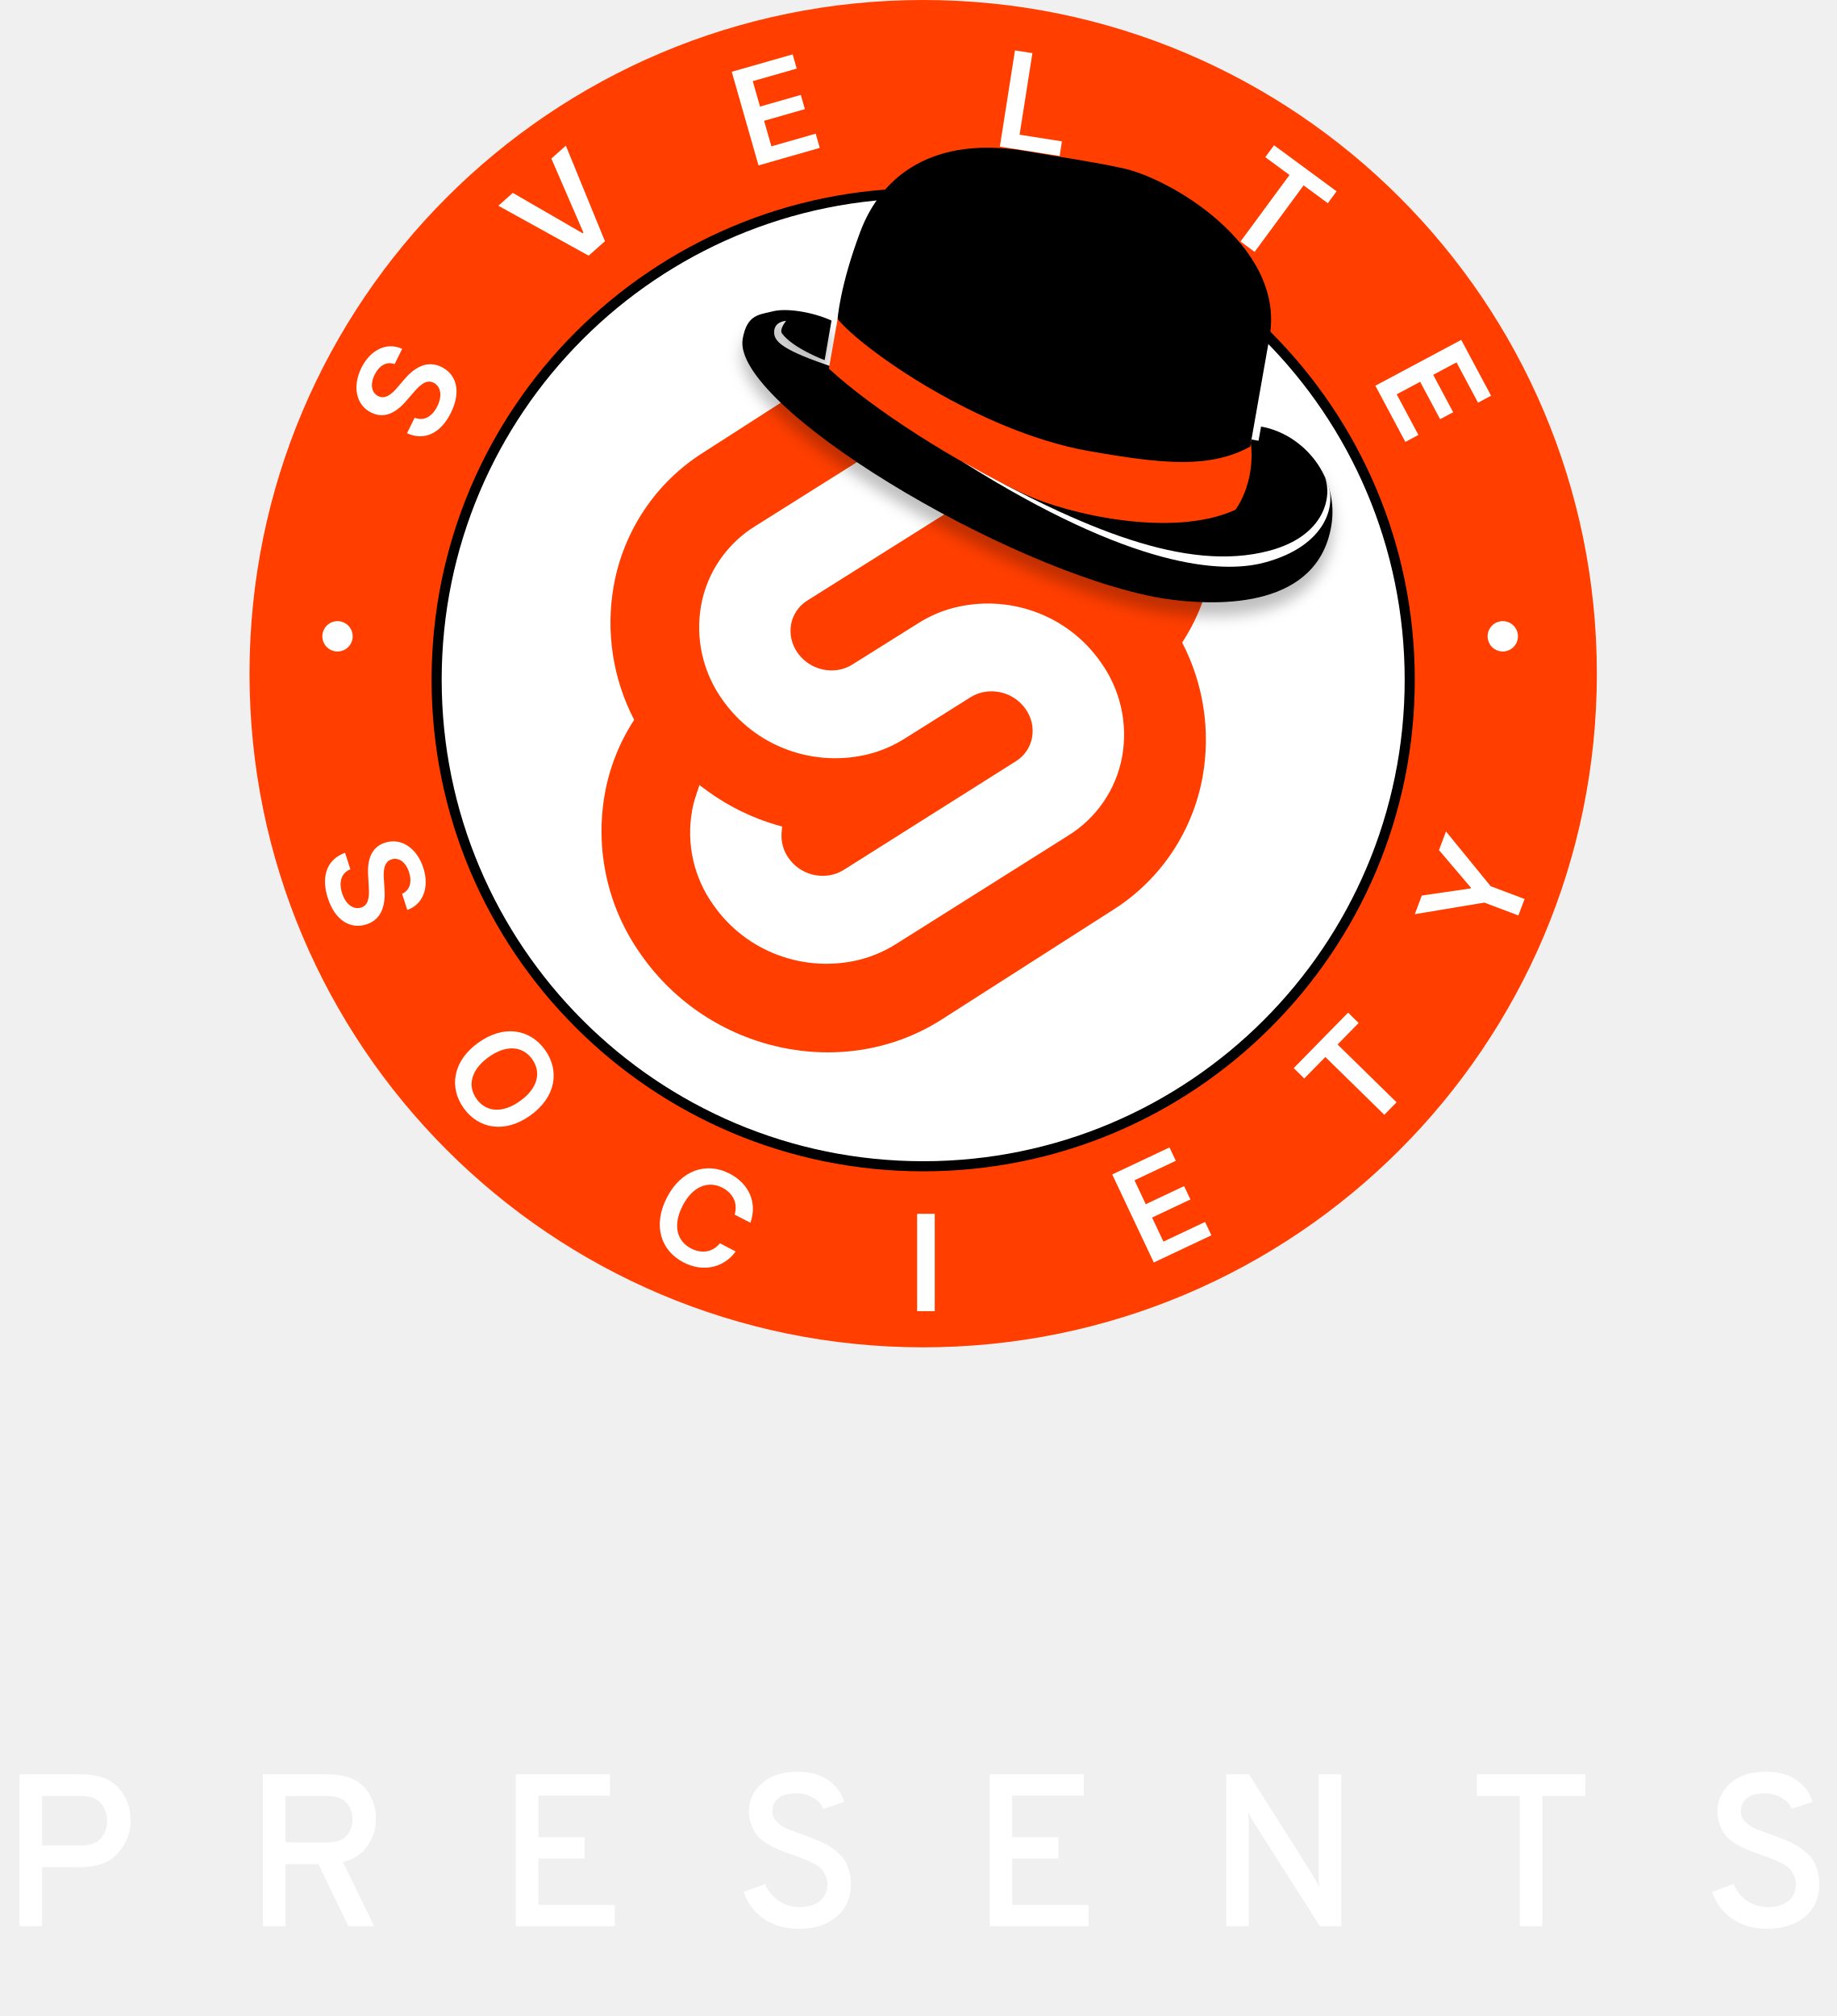
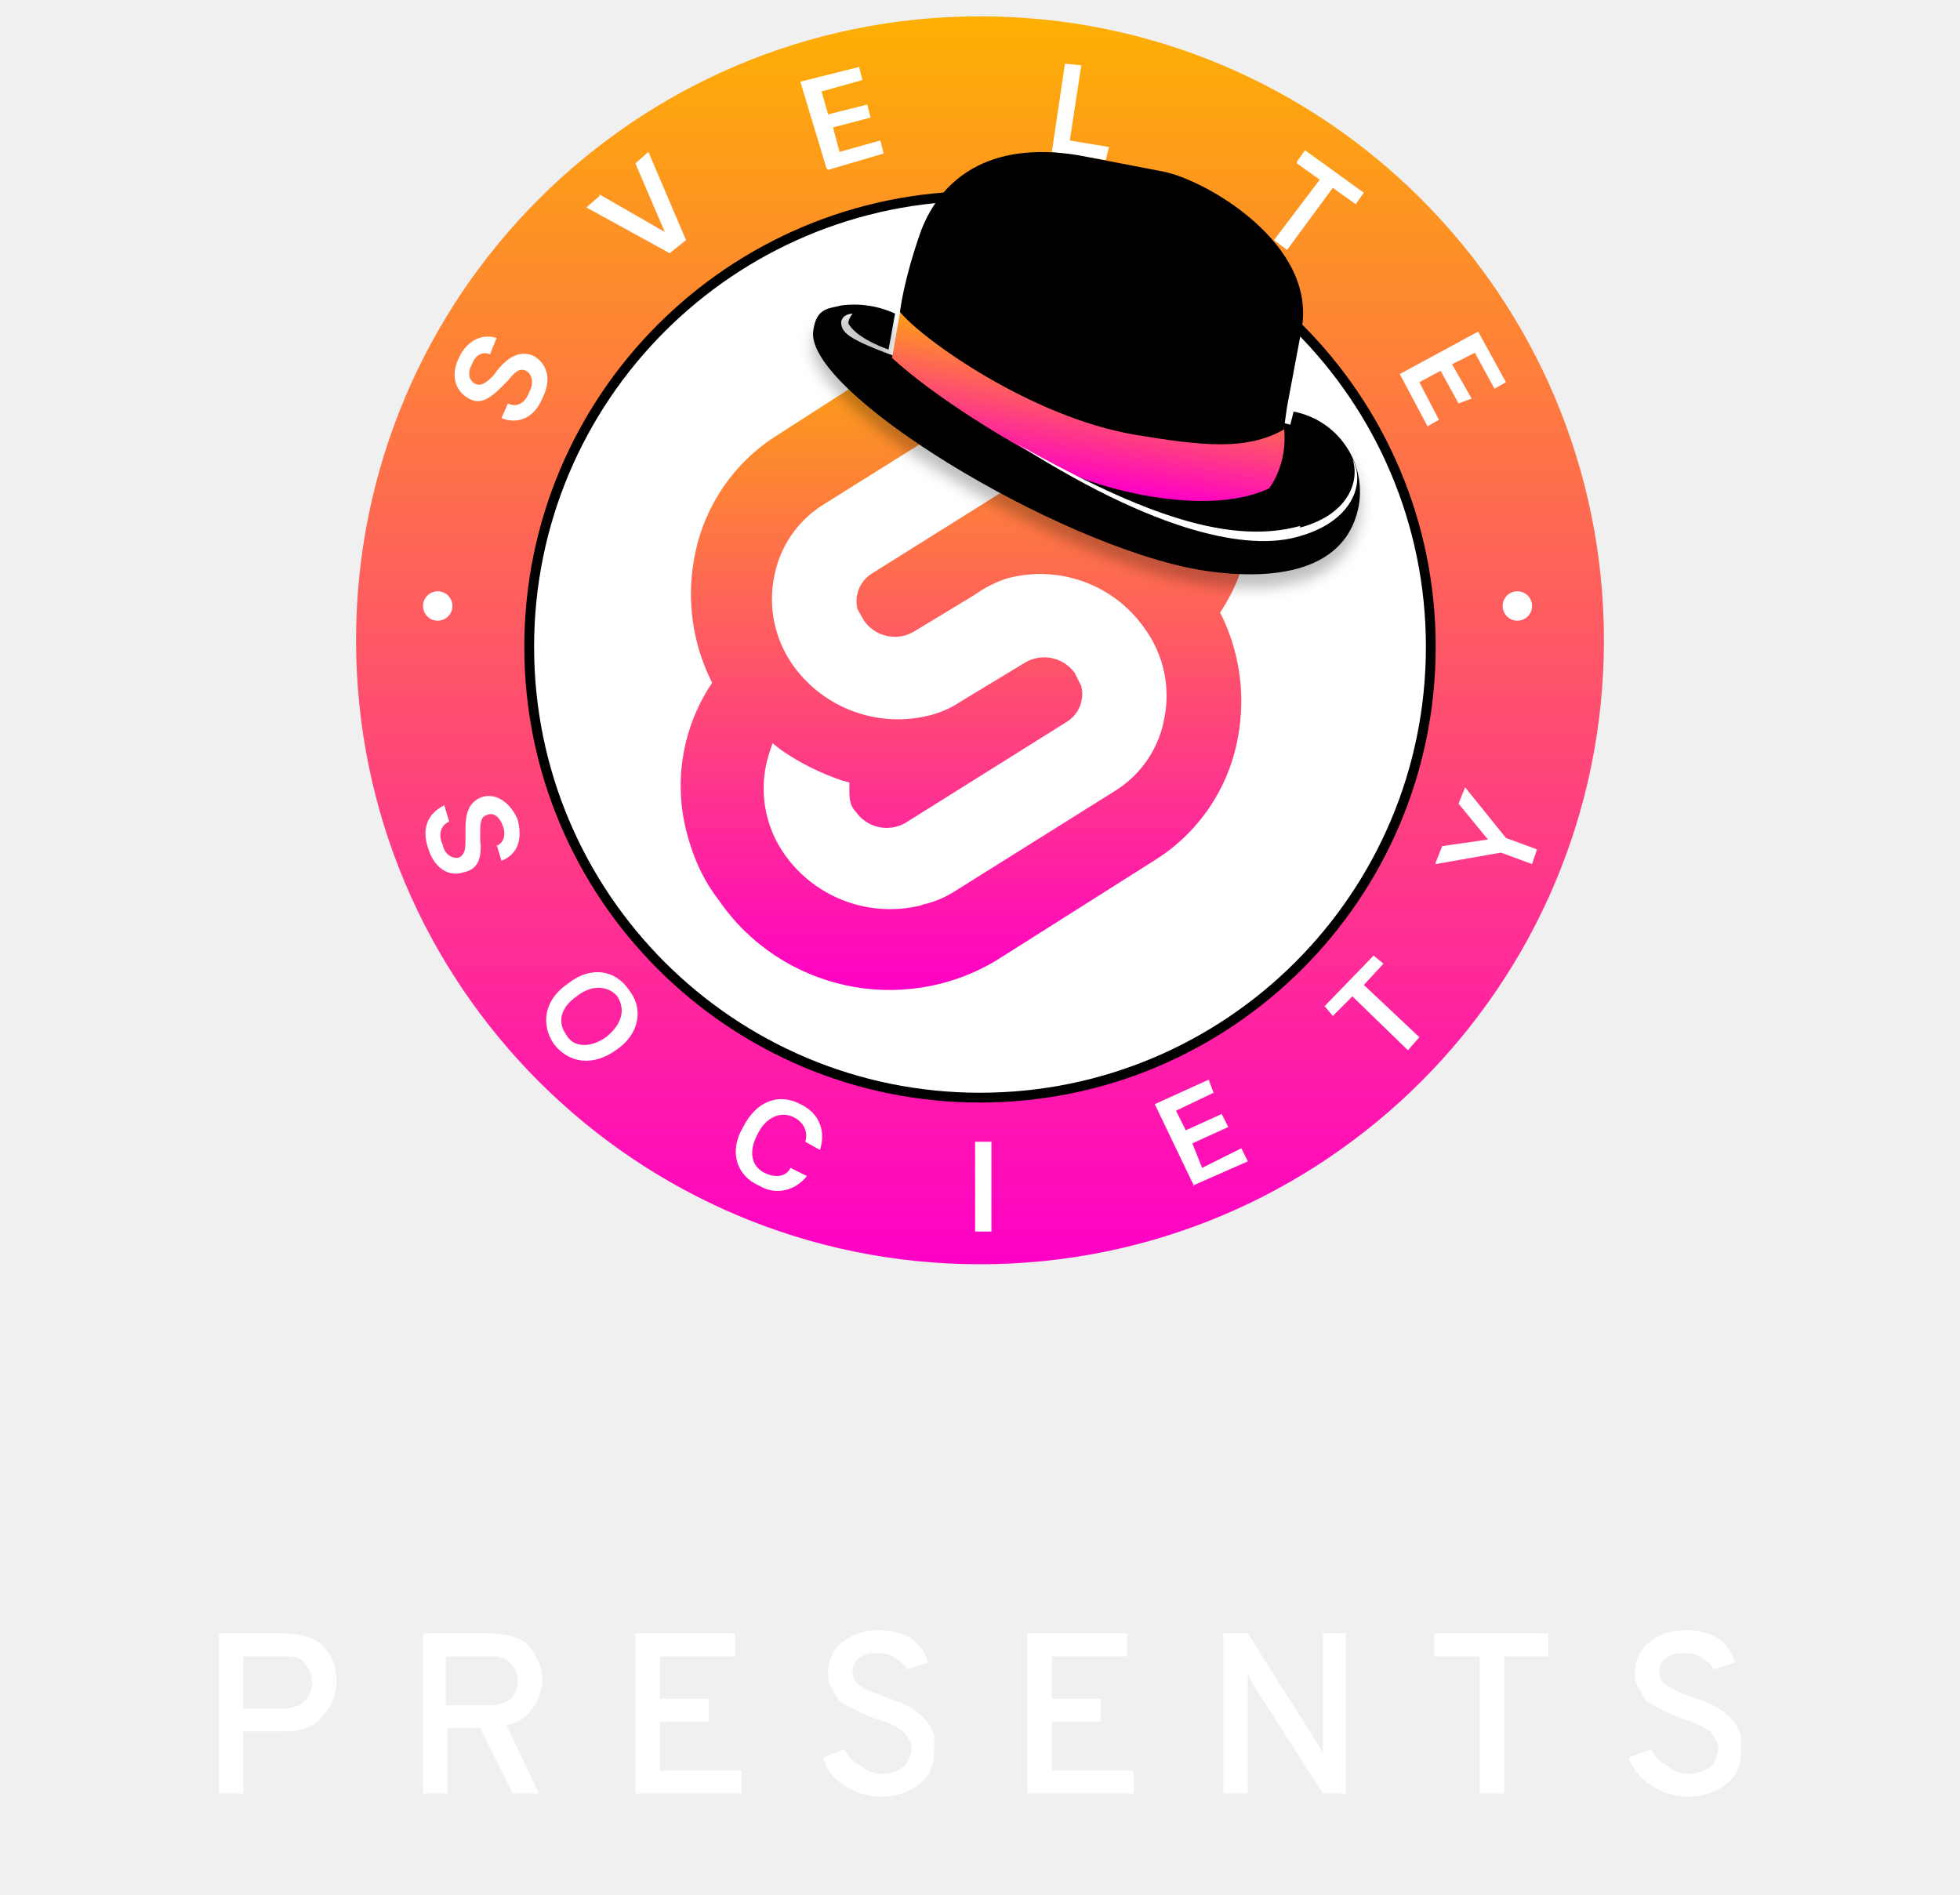
- <svg xmlns="http://www.w3.org/2000/svg" width="184" height="202" fill="none">
-   <circle cx="92.5" cy="67.5" r="67.5" fill="#FF3E00" />
-   <circle cx="92.5" cy="68.108" r="48.751" fill="#fff" stroke="#000" stroke-width="1.012" />
-   <path d="m141.757 91.6 6.976-1.16 3.404 1.286.623-1.648-3.405-1.286-4.468-5.481-.705 1.867 3.194 3.758-.033.089-4.881.708-.705 1.867ZM130.685 108.062l2.11-2.154 5.91 5.791 1.227-1.252-5.91-5.791 2.11-2.154-1.058-1.037-5.448 5.56 1.059 1.037ZM115.607 126.501l5.772-2.725-.632-1.34-4.174 1.971-1.137-2.408 3.842-1.814-.632-1.34-3.843 1.815-1.13-2.395 4.139-1.955-.632-1.34-5.738 2.709 4.165 8.822ZM93.659 121.622h-1.767v9.756h1.767v-9.756ZM75.19 122.518c.725-2.065-.183-3.945-2.106-4.934-2.266-1.166-4.823-.391-6.265 2.413-1.44 2.8-.606 5.324 1.682 6.5 2.063 1.061 4.118.43 5.21-1.102l-1.58-.823c-.721.914-1.845 1.059-2.883.525-1.407-.723-1.873-2.296-.849-4.287 1.006-1.958 2.566-2.532 3.985-1.803 1.055.543 1.574 1.565 1.222 2.696l1.585.815ZM53.15 111.76c2.561-1.839 2.949-4.486 1.458-6.564-1.495-2.082-4.123-2.559-6.685-.72-2.559 1.836-2.953 4.481-1.459 6.563 1.492 2.079 4.123 2.559 6.685.721Zm-1.037-1.444c-1.803 1.294-3.432 1.091-4.36-.202-.925-1.288-.598-2.9 1.206-4.195 1.803-1.294 3.435-1.087 4.36.202.927 1.293.598 2.901-1.206 4.195ZM40.29 89.554l.518 1.62c1.56-.534 2.244-2.228 1.611-4.206-.624-1.951-2.19-3.065-3.832-2.536-1.334.427-1.797 1.62-1.703 3.276l.066 1.144c.066 1.084-.035 1.846-.755 2.082-.795.25-1.567-.334-1.918-1.432-.337-1.053-.126-2.02.828-2.4l-.53-1.657c-1.825.659-2.424 2.366-1.732 4.53.712 2.228 2.238 3.166 3.877 2.646 1.61-.52 1.92-2.084 1.803-3.587l-.06-.94c-.063-.821-.005-1.75.774-1.989.7-.219 1.413.243 1.75 1.296.32 1.003.065 1.815-.697 2.153ZM137.808 38.649l3.006 5.63 1.307-.697-2.174-4.072 2.349-1.254 2.001 3.748 1.307-.697-2.001-3.749 2.336-1.247 2.156 4.038 1.307-.697-2.988-5.598-8.606 4.595ZM126.776 15.747l2.428 1.788-4.906 6.663 1.412 1.04 4.906-6.664 2.428 1.787.878-1.192-6.268-4.615-.878 1.193ZM100.184 14.687l5.991.941.23-1.463-4.245-.667 1.284-8.174-1.746-.274-1.514 9.637ZM76 16.573l6.137-1.754-.407-1.425-4.438 1.269-.732-2.56 4.085-1.168-.406-1.425-4.086 1.168-.728-2.547 4.402-1.258-.407-1.424-6.101 1.743 2.68 9.38ZM51.38 19.326l-1.447 1.29 9.051 5.003 1.63-1.45-3.917-9.574-1.452 1.292 3.212 7.42-.074.067-7.002-4.048ZM39.54 36.481l.757-1.522c-1.49-.704-3.16.035-4.085 1.895-.912 1.834-.564 3.725.982 4.488 1.255.624 2.419.09 3.504-1.163l.75-.867c.707-.824 1.311-1.3 1.992-.968.744.376.891 1.332.378 2.364-.491.99-1.317 1.537-2.266 1.145l-.773 1.558c1.768.798 3.387-.009 4.398-2.044 1.04-2.094.6-3.83-.938-4.599-1.517-.748-2.829.158-3.793 1.318l-.612.717c-.527.632-1.215 1.258-1.94.887-.655-.331-.845-1.16-.353-2.149.468-.943 1.217-1.347 2-1.06Z" fill="#fff" />
-   <circle cx="33.818" cy="63.758" r="1.52" fill="#fff" />
-   <circle cx="150.574" cy="63.758" r="1.52" fill="#fff" />
-   <path d="M117.809 40.862c-6.859-9.893-20.403-12.825-30.196-6.535L70.415 45.376a19.79 19.79 0 0 0-5.848 5.7 19.969 19.969 0 0 0-3.068 7.596 21.112 21.112 0 0 0 2.044 13.456 19.998 19.998 0 0 0-2.947 7.433c-.491 2.78-.426 5.63.19 8.384a21.266 21.266 0 0 0 3.404 7.651c6.858 9.893 20.403 12.825 30.195 6.536l17.199-11.003a19.852 19.852 0 0 0 5.842-5.704 20.023 20.023 0 0 0 3.073-7.593 21.105 21.105 0 0 0-2.051-13.449 20.132 20.132 0 0 0 2.955-7.433c.489-2.779.424-5.63-.194-8.383a21.297 21.297 0 0 0-3.4-7.652" fill="#FF3E00" />
-   <path d="M86.249 96.132a13.88 13.88 0 0 1-8.228-.413 13.716 13.716 0 0 1-6.509-4.993 12.476 12.476 0 0 1-2.054-4.534 12.407 12.407 0 0 1-.112-4.968c.097-.536.235-1.063.41-1.58l.325-.982.888.655a22.479 22.479 0 0 0 6.739 3.316l.662.19-.06.655c-.063.899.192 1.791.723 2.523a4.135 4.135 0 0 0 1.962 1.502c.793.29 1.658.334 2.477.123.375-.1.732-.254 1.06-.458l17.255-10.892a3.577 3.577 0 0 0 1.067-1.022 3.53 3.53 0 0 0 .556-1.363 3.742 3.742 0 0 0-.662-2.863 4.138 4.138 0 0 0-1.962-1.502 4.186 4.186 0 0 0-2.478-.124 3.815 3.815 0 0 0-1.06.46l-6.626 4.16a12.727 12.727 0 0 1-3.505 1.52 13.874 13.874 0 0 1-8.212-.416 13.71 13.71 0 0 1-6.498-4.983 12.489 12.489 0 0 1-2.046-4.536 12.42 12.42 0 0 1-.108-4.966 11.723 11.723 0 0 1 1.85-4.513 11.869 11.869 0 0 1 3.537-3.39l17.308-10.89a12.696 12.696 0 0 1 3.485-1.521 13.87 13.87 0 0 1 8.225.412 13.707 13.707 0 0 1 6.505 4.994 12.483 12.483 0 0 1 2.057 4.534c.374 1.632.413 3.32.116 4.968-.103.539-.24 1.07-.411 1.592l-.331.983-.881-.655a22.482 22.482 0 0 0-6.759-3.342l-.663-.19.06-.655a3.806 3.806 0 0 0-.702-2.543 4.124 4.124 0 0 0-1.958-1.47 4.17 4.17 0 0 0-2.455-.11 3.81 3.81 0 0 0-1.06.46l-17.288 10.87a3.594 3.594 0 0 0-1.064 1.022c-.28.41-.47.872-.56 1.358a3.785 3.785 0 0 0 .663 2.87c.482.68 1.16 1.2 1.948 1.49.787.291 1.644.338 2.459.135.374-.101.731-.256 1.06-.459l6.626-4.154a12.4 12.4 0 0 1 3.512-1.527c2.719-.7 5.589-.558 8.224.408a13.7 13.7 0 0 1 6.506 4.991 12.486 12.486 0 0 1 2.056 4.534c.373 1.632.413 3.321.117 4.968a11.724 11.724 0 0 1-1.851 4.514 11.865 11.865 0 0 1-3.536 3.39L89.76 94.604a12.782 12.782 0 0 1-3.511 1.527Z" fill="#fff" />
-   <g filter="url(#a)">
-     <path d="M77.424 31.197c1.32-.347 3.917.03 5.89.923l-.688 3.967s-3.17-1.189-4.264-2.666c-.31-.419.403-1.271.403-1.271s-1.08.037-1.189.968c-.108.93.472 1.797 5.127 3.397 4.655 1.6 4.283 3.637 8.122 6.188 4.084 2.714 7.316 4.221 12.039 6.52 4.724 2.298 11.182 3.07 14.15 2.861 2.879-.203 5.287-.899 6.834-1.359l1.546-6.688.71.126.251-1.422c4.264.752 7.901 5.057 7.023 10.032-1.395 7.911-10.621 8.158-17.017 7.165-15.633-2.758-43.105-19.4-41.943-25.99.438-2.488 1.686-2.404 3.006-2.751Z" fill="#000" />
+ <svg xmlns="http://www.w3.org/2000/svg" width="120" height="116" fill="none">
+   <path d="M13.4 109.8V100h4c1 0 2 .3 2.4.8.6.6.8 1.3.8 2.2a3 3 0 0 1-.8 2c-.5.7-1.3 1-2.4 1h-2.5v3.8h-1.5Zm4-5.2c.6 0 1-.2 1.3-.5.3-.3.4-.7.4-1.1 0-.4-.1-.8-.4-1.1-.2-.4-.7-.5-1.2-.5h-2.6v3.2h2.6Zm8.5 5.2V100H30c1.1 0 2 .3 2.4.8.5.6.8 1.3.8 2a3 3 0 0 1-.6 1.8c-.3.5-.9.9-1.6 1l2 4.2h-1.6l-2-4h-2v4h-1.5Zm1.4-5.4H30c.6 0 1-.2 1.3-.4.2-.3.4-.7.4-1.1 0-.4-.2-.8-.4-1-.3-.4-.7-.5-1.3-.5h-2.7v3Zm11.6 5.4V100H45v1.4h-4.6v2.6h3v1.4h-3v3h5v1.4h-6.5Zm15 .2a4 4 0 0 1-2.2-.7c-.7-.4-1.1-1-1.3-1.7l1.3-.5c.2.4.5.8 1 1 .3.3.8.5 1.3.5s1-.2 1.3-.4c.3-.3.5-.7.5-1.2 0-.2 0-.3-.2-.5 0-.2-.2-.3-.3-.5a4.7 4.7 0 0 0-1.1-.6l-.7-.2a22.3 22.3 0 0 1-1.5-.7c-.3-.2-.6-.3-.7-.5l-.4-.7c-.2-.3-.2-.6-.2-1 0-.6.3-1.3.8-1.7.6-.5 1.4-.8 2.3-.8a4 4 0 0 1 2 .5c.5.4.9.9 1 1.5l-1.3.4c-.1-.3-.4-.5-.7-.7-.3-.2-.6-.3-1.1-.3-.5 0-.8.1-1.1.3a1 1 0 0 0-.4.9c0 .2.1.5.3.7l.7.4a19.1 19.1 0 0 0 1.6.6 6.5 6.5 0 0 1 1.2.6l.5.4.4.5.3.6v.8c0 1-.2 1.7-.9 2.2-.6.5-1.4.8-2.4.8Zm9-.2V100H69v1.4h-4.6v2.6h3v1.4h-3v3h5v1.4h-6.5Zm19.5 0H81l-4.3-6.7-.3-.7v7.4h-1.5V100h1.5l4.1 6.5.5.8V100h1.4v9.8Zm9.7-8.4v8.4h-1.5v-8.4h-2.8V100h7v1.4h-2.7Zm11.2 8.6a4 4 0 0 1-2.2-.7c-.7-.4-1.1-1-1.4-1.7l1.4-.5c.2.4.5.8 1 1 .3.3.8.5 1.3.5s1-.2 1.3-.4c.3-.3.5-.7.5-1.2 0-.2 0-.3-.2-.5 0-.2-.2-.3-.3-.5l-.5-.3-.6-.3-.7-.2a22.2 22.2 0 0 1-1.5-.7c-.3-.2-.6-.3-.7-.5l-.4-.7c-.2-.3-.2-.6-.2-1 0-.6.3-1.3.8-1.7.6-.5 1.3-.8 2.3-.8a4 4 0 0 1 2 .5c.5.4.9.9 1 1.5l-1.3.4c-.1-.3-.4-.5-.7-.7-.3-.2-.6-.3-1.1-.3-.5 0-.8.1-1.1.3a1 1 0 0 0-.4.9c0 .2.1.5.3.7l.7.4a19.4 19.4 0 0 0 1.6.6 6.3 6.3 0 0 1 1.2.6l.5.4.4.5.3.6v.8c0 1-.2 1.7-.9 2.2-.6.5-1.4.8-2.4.8Z" fill="#fff" />
+   <g clip-path="url(#a)">
+     <circle cx="60" cy="39.2" r="38.2" fill="url(#b)" />
+     <circle cx="60" cy="39.6" r="27.6" fill="#fff" stroke="#000" stroke-width=".6" />
+     <path d="m87.9 52.9 4-.7 1.9.7.3-.9-1.9-.7-2.5-3.1-.4 1 1.8 2.2-2.8.4-.4 1Zm-6.3 9.3 1.2-1.2 3.4 3.3.7-.8-3.4-3.2 1.2-1.3-.6-.5-3 3.1.5.6ZM73 72.6l3.4-1.5-.4-.8-2.4 1.2L73 70l2.2-1-.4-.8-2.2 1L72 68l2.3-1.1-.3-.8-3.3 1.5 2.4 5Zm-12.3-2.7h-1v5.5h1v-5.5Zm-10.5.5c.4-1.2-.1-2.3-1.2-2.8-1.3-.7-2.7-.2-3.5 1.4-.9 1.5-.4 3 1 3.6 1 .6 2.2.3 2.9-.6l-1-.5c-.3.6-1 .6-1.6.3-.8-.4-1-1.3-.4-2.4.5-1 1.4-1.4 2.2-1 .6.3.9.9.7 1.5l.9.5Zm-12.5-6.1c1.5-1 1.7-2.6.8-3.7-.8-1.2-2.3-1.5-3.7-.4-1.5 1-1.7 2.5-.9 3.7.9 1.2 2.4 1.4 3.8.4Zm-.6-.8c-1 .7-2 .6-2.4-.1-.6-.8-.4-1.7.6-2.4 1-.8 2-.6 2.5 0 .5.8.3 1.7-.7 2.5Zm-6.7-11.8.3 1c1-.4 1.3-1.3 1-2.5-.4-1-1.3-1.7-2.2-1.4-.8.3-1 1-1 1.9v.6c0 .6 0 1-.4 1.2-.4.1-.9-.2-1-.8-.3-.6-.1-1.2.4-1.4l-.3-1c-1 .5-1.4 1.4-1 2.6.4 1.3 1.3 1.8 2.2 1.5 1-.2 1.1-1.1 1-2V51c0-.5 0-1 .4-1.1.4-.2.8.1 1 .7.2.6 0 1-.4 1.2Zm55.3-28.8 1.7 3.2.7-.4-1.2-2.3 1.3-.7 1.1 2 .8-.3-1.2-2.1 1.4-.7 1.2 2.2.7-.4-1.7-3.1-4.8 2.6ZM79.4 10l1.4 1-2.8 3.7.8.6 2.8-3.8 1.4 1 .5-.7-3.6-2.6-.5.7Zm-15-.7 3.3.5.2-.8-2.4-.4.7-4.6-1-.1-.8 5.4Zm-13.7 1.1 3.4-1-.2-.8-2.5.7-.4-1.5 2.3-.6-.2-.8-2.4.6-.4-1.4 2.5-.7-.2-.8L49 5l1.6 5.3Zm-14 1.6-.8.7 5.1 2.8 1-.8-2.3-5.4-.8.7 1.8 4.2-4-2.3ZM30 21.7l.4-1c-.8-.3-1.8.1-2.3 1.2-.5 1-.3 2 .6 2.5.7.4 1.3 0 2-.7l.4-.4c.4-.5.7-.8 1.1-.6.4.2.5.8.2 1.3-.2.6-.7 1-1.3.7l-.4.9c1 .4 2 0 2.5-1.2.6-1.2.3-2.1-.5-2.6-.9-.4-1.6.1-2.2.8l-.3.4c-.3.3-.7.7-1.1.5-.4-.2-.5-.7-.2-1.2.2-.6.7-.8 1.1-.6Z" fill="#fff" />
+     <circle cx="26.8" cy="37.1" r=".9" fill="#fff" />
+     <circle cx="92.9" cy="37.1" r=".9" fill="#fff" />
+     <path d="M74.3 24.1a12.7 12.7 0 0 0-17-3.7l-9.8 6.3a11.2 11.2 0 0 0-5 7.5 12 12 0 0 0 1.1 7.6 11.3 11.3 0 0 0-1.6 9c.4 1.6 1 3 2 4.3a12.7 12.7 0 0 0 17 3.7l9.8-6.2a11.2 11.2 0 0 0 5-7.5 12 12 0 0 0-1.1-7.6 11.4 11.4 0 0 0 1.6-9c-.4-1.6-1-3-2-4.3" fill="url(#c)" />
+     <path d="M56.5 55.4a7.9 7.9 0 0 1-8.4-3 7 7 0 0 1-1-6.3l.2-.6.5.4a15 15 0 0 0 3.8 1.9l.4.1v.4c0 .5 0 1 .4 1.4a2.3 2.3 0 0 0 3 .7l9.9-6.2a2 2 0 0 0 .9-2.2l-.4-.8a2.3 2.3 0 0 0-3.1-.6l-3.8 2.3c-.6.4-1.2.7-2 .9a7.9 7.9 0 0 1-8.3-3 7 7 0 0 1-1.2-5.5 6.6 6.6 0 0 1 3-4.4l9.9-6.2c.6-.4 1.2-.7 2-.9a7.9 7.9 0 0 1 8.3 3 7 7 0 0 1 1 6.4l-.2.5-.5-.3c-1.2-.9-2.5-1.5-3.8-2h-.4V31c0-.5 0-1-.4-1.5a2.3 2.3 0 0 0-3-.6l-9.9 6.2a2 2 0 0 0-.9 2.2l.4.7a2.3 2.3 0 0 0 3 .7l3.8-2.3a7 7 0 0 1 2-1 7.8 7.8 0 0 1 8.4 3.1 7 7 0 0 1 1.2 5.4 6.6 6.6 0 0 1-3 4.5l-9.9 6.2a6 6 0 0 1-2 .8Z" fill="#fff" />
+     <g filter="url(#d)">
+       <path d="M51.5 18.7a6 6 0 0 1 3.3.5l-.4 2.2s-1.8-.6-2.4-1.5c-.2-.2.2-.7.2-.7s-.6 0-.7.5c0 .6.3 1 3 2 2.6.9 2.4 2 4.6 3.5 2.3 1.5 4.1 2.4 6.8 3.7 2.6 1.3 6.3 1.7 8 1.6 1.6-.1 3-.5 3.9-.8l.8-3.8.4.1.2-.8a5 5 0 0 1 4 5.7c-.8 4.5-6 4.6-9.7 4-8.8-1.5-24.4-11-23.7-14.7.2-1.4 1-1.3 1.7-1.5Z" fill="#000" />
+     </g>
+     <path d="m54.6 22 .7-4 22.9 8 .4.1c.3 2.3-.9 3.8-.9 3.8-3.6 1.7-9.6.2-11.9-.8-4-1.9-8.7-4.9-11.2-7.2Z" fill="url(#e)" />
+     <path d="M56.4 14.1c-1.1 3.1-1.3 5-1.3 5 1.4 1.7 8 6.4 14.3 7.5 4.2.7 6.9 1 9.2-.3l.2-1.4.9-4.8c.9-5.2-5.9-9.1-8.5-9.6l-5.2-1c-5.5-.9-8.4 1.5-9.6 4.6Z" fill="#000" />
+     <path d="M79.6 32.3c3.3-.9 3.6-3.2 3.2-4.2.8 1.4.1 3.9-3.5 4.8-2.3.6-7.4.4-17-5.7 6.8 3.8 12.6 6.3 17.3 5Z" fill="#fff" />
  </g>
-   <path d="m83.05 36.935 1.19-6.75 40.381 14.082.71.126c.478 4.08-1.546 6.688-1.546 6.688-6.374 2.905-16.918.37-20.983-1.503-7.033-3.242-15.342-8.568-19.752-12.643Z" fill="#FF3E00" />
-   <path d="M86.204 23.204c-2.068 5.497-2.277 8.757-2.277 8.757 2.404 2.989 14.161 11.29 25.144 13.227 7.461 1.316 12.143 1.776 16.197-.44l.439-2.487 1.504-8.528c1.629-9.237-10.347-16.112-14.966-16.927-2.466-.557-6.395-1.128-9.238-1.63-9.593-1.691-14.734 2.531-16.803 8.028Z" fill="#000" />
-   <path d="M127.131 55.195c5.749-1.51 6.316-5.585 5.64-7.292 1.401 2.445.214 6.813-6.12 8.476-4.212 1.107-13.158.633-30.225-10.124 12.135 6.759 22.452 11.107 30.705 8.94ZM1.956 193v-15.216h6.109c1.724 0 2.992.449 3.803 1.348.812.898 1.218 1.999 1.218 3.304 0 1.217-.42 2.297-1.26 3.239-.841.942-2.095 1.412-3.761 1.412H4.217V193h-2.26Zm6.239-8.086c.87 0 1.507-.239 1.913-.718.42-.492.63-1.079.63-1.76 0-.652-.203-1.225-.608-1.718-.392-.507-1.037-.76-1.935-.76H4.217v4.956h3.978ZM26.342 193v-15.216h6.412c1.725 0 2.971.427 3.74 1.282.782.855 1.173 1.928 1.173 3.218 0 .97-.282 1.862-.848 2.673-.55.797-1.37 1.341-2.456 1.631l3.13 6.412h-2.587l-3-6.217h-3.303V193h-2.261Zm2.26-8.391h4.196c.87 0 1.507-.217 1.913-.652.406-.449.608-1.007.608-1.673 0-.638-.195-1.182-.587-1.631-.376-.463-1.021-.695-1.934-.695h-4.195v4.651ZM51.683 193v-15.216h9.435v2.13h-7.173v4.174h4.63v2.13h-4.63v4.652h7.651V193h-9.912Zm28.38.261c-1.347 0-2.514-.326-3.5-.978a5.128 5.128 0 0 1-2.042-2.717l2.13-.783c.319.71.782 1.275 1.391 1.695.609.406 1.312.609 2.109.609.84 0 1.507-.203 2-.609.507-.405.76-.985.76-1.738 0-.319-.072-.609-.217-.87-.13-.275-.283-.5-.457-.674-.174-.174-.442-.348-.804-.522a7.48 7.48 0 0 0-.913-.413 15.46 15.46 0 0 0-1.043-.391 34.705 34.705 0 0 1-1.305-.478c-.29-.116-.673-.304-1.152-.565-.463-.276-.818-.544-1.065-.804a4.32 4.32 0 0 1-.63-1.066 3.622 3.622 0 0 1-.283-1.456c0-1.116.435-2.058 1.305-2.826.869-.768 2.05-1.152 3.543-1.152 1.246 0 2.268.275 3.065.826.811.551 1.355 1.283 1.63 2.196l-2.087.695c-.203-.464-.543-.833-1.022-1.108-.463-.29-1.05-.435-1.76-.435-.725 0-1.297.159-1.717.478-.406.319-.61.768-.61 1.348 0 .391.16.739.48 1.043.318.304.651.529 1 .674.347.145.876.341 1.586.587.435.159.754.282.956.369.218.073.53.203.935.392.406.188.717.362.935.521.217.145.47.348.76.609.29.261.508.529.653.804.16.261.29.587.39.978.117.377.175.783.175 1.218 0 1.42-.486 2.536-1.457 3.347-.97.797-2.217 1.196-3.738 1.196ZM99.16 193v-15.216h9.434v2.13h-7.173v4.174h4.63v2.13h-4.63v4.652h7.651V193h-9.912Zm35.227 0h-2.13l-6.586-10.325a9.976 9.976 0 0 1-.609-1.131c.043.696.065 1.073.065 1.131V193h-2.261v-15.216h2.283l6.412 10.151c.16.261.37.652.631 1.174a11.604 11.604 0 0 1-.066-1.152v-10.173h2.261V193Zm20.15-13.042V193h-2.261v-13.042h-4.304v-2.174h10.869v2.174h-4.304Zm22.56 13.303c-1.348 0-2.515-.326-3.5-.978a5.12 5.12 0 0 1-2.043-2.717l2.13-.783c.319.71.782 1.275 1.391 1.695.609.406 1.311.609 2.109.609.84 0 1.507-.203 1.999-.609.508-.405.761-.985.761-1.738a1.76 1.76 0 0 0-.217-.87 2.406 2.406 0 0 0-.457-.674c-.174-.174-.442-.348-.804-.522a7.487 7.487 0 0 0-.913-.413c-.232-.101-.58-.231-1.043-.391a34.725 34.725 0 0 1-1.305-.478 11.584 11.584 0 0 1-1.152-.565c-.463-.276-.818-.544-1.065-.804a4.305 4.305 0 0 1-.63-1.066 3.612 3.612 0 0 1-.283-1.456c0-1.116.435-2.058 1.305-2.826.869-.768 2.05-1.152 3.543-1.152 1.246 0 2.268.275 3.065.826.811.551 1.355 1.283 1.63 2.196l-2.087.695c-.203-.464-.543-.833-1.022-1.108-.463-.29-1.05-.435-1.76-.435-.725 0-1.297.159-1.717.478-.406.319-.609.768-.609 1.348 0 .391.159.739.478 1.043.319.304.652.529 1 .674.348.145.877.341 1.587.587.435.159.753.282.956.369.218.073.529.203.935.392.406.188.717.362.935.521.217.145.471.348.76.609.29.261.508.529.653.804.159.261.289.587.391.978.116.377.174.783.174 1.218 0 1.42-.486 2.536-1.457 3.347-.971.797-2.217 1.196-3.738 1.196Z" fill="#fff" />
  <defs>
-     <filter id="a" x="69.887" y="30.297" width="66.926" height="35.035" filterUnits="userSpaceOnUse" color-interpolation-filters="sRGB">
+     <linearGradient id="b" x1="60" y1="1" x2="60" y2="77.5" gradientUnits="userSpaceOnUse">
+       <stop stop-color="#FDB003" />
+       <stop offset="1" stop-color="#FF00C7" />
+     </linearGradient>
+     <linearGradient id="c" x1="59.2" y1="18.6" x2="59.2" y2="60.7" gradientUnits="userSpaceOnUse">
+       <stop stop-color="#FDB003" />
+       <stop offset="1" stop-color="#FF00C7" />
+     </linearGradient>
+     <linearGradient id="e" x1="67.4" y1="20.2" x2="65.8" y2="29.6" gradientUnits="userSpaceOnUse">
+       <stop stop-color="#FDB003" />
+       <stop offset="1" stop-color="#FF00C7" />
+     </linearGradient>
+     <clipPath id="a">
+       <path fill="#fff" transform="translate(21.8 1)" d="M0 0h76.5v76.5H0z" />
+     </clipPath>
+     <filter id="d" x="49" y="18.6" width="35" height="18.1" filterUnits="userSpaceOnUse" color-interpolation-filters="sRGB">
      <feFlood flood-opacity="0" result="BackgroundImageFix" />
      <feColorMatrix in="SourceAlpha" values="0 0 0 0 0 0 0 0 0 0 0 0 0 0 0 0 0 0 127 0" result="hardAlpha" />
-       <feOffset dy="1.35" />
-       <feGaussianBlur stdDeviation=".675" />
+       <feOffset dy=".8" />
+       <feGaussianBlur stdDeviation=".4" />
      <feColorMatrix values="0 0 0 0 0 0 0 0 0 0 0 0 0 0 0 0 0 0 0.25 0" />
-       <feBlend in2="BackgroundImageFix" result="effect1_dropShadow" />
-       <feBlend in="SourceGraphic" in2="effect1_dropShadow" result="shape" />
+       <feBlend in2="BackgroundImageFix" result="effect1_dropShadow_207_9" />
+       <feBlend in="SourceGraphic" in2="effect1_dropShadow_207_9" result="shape" />
    </filter>
  </defs>
</svg>
